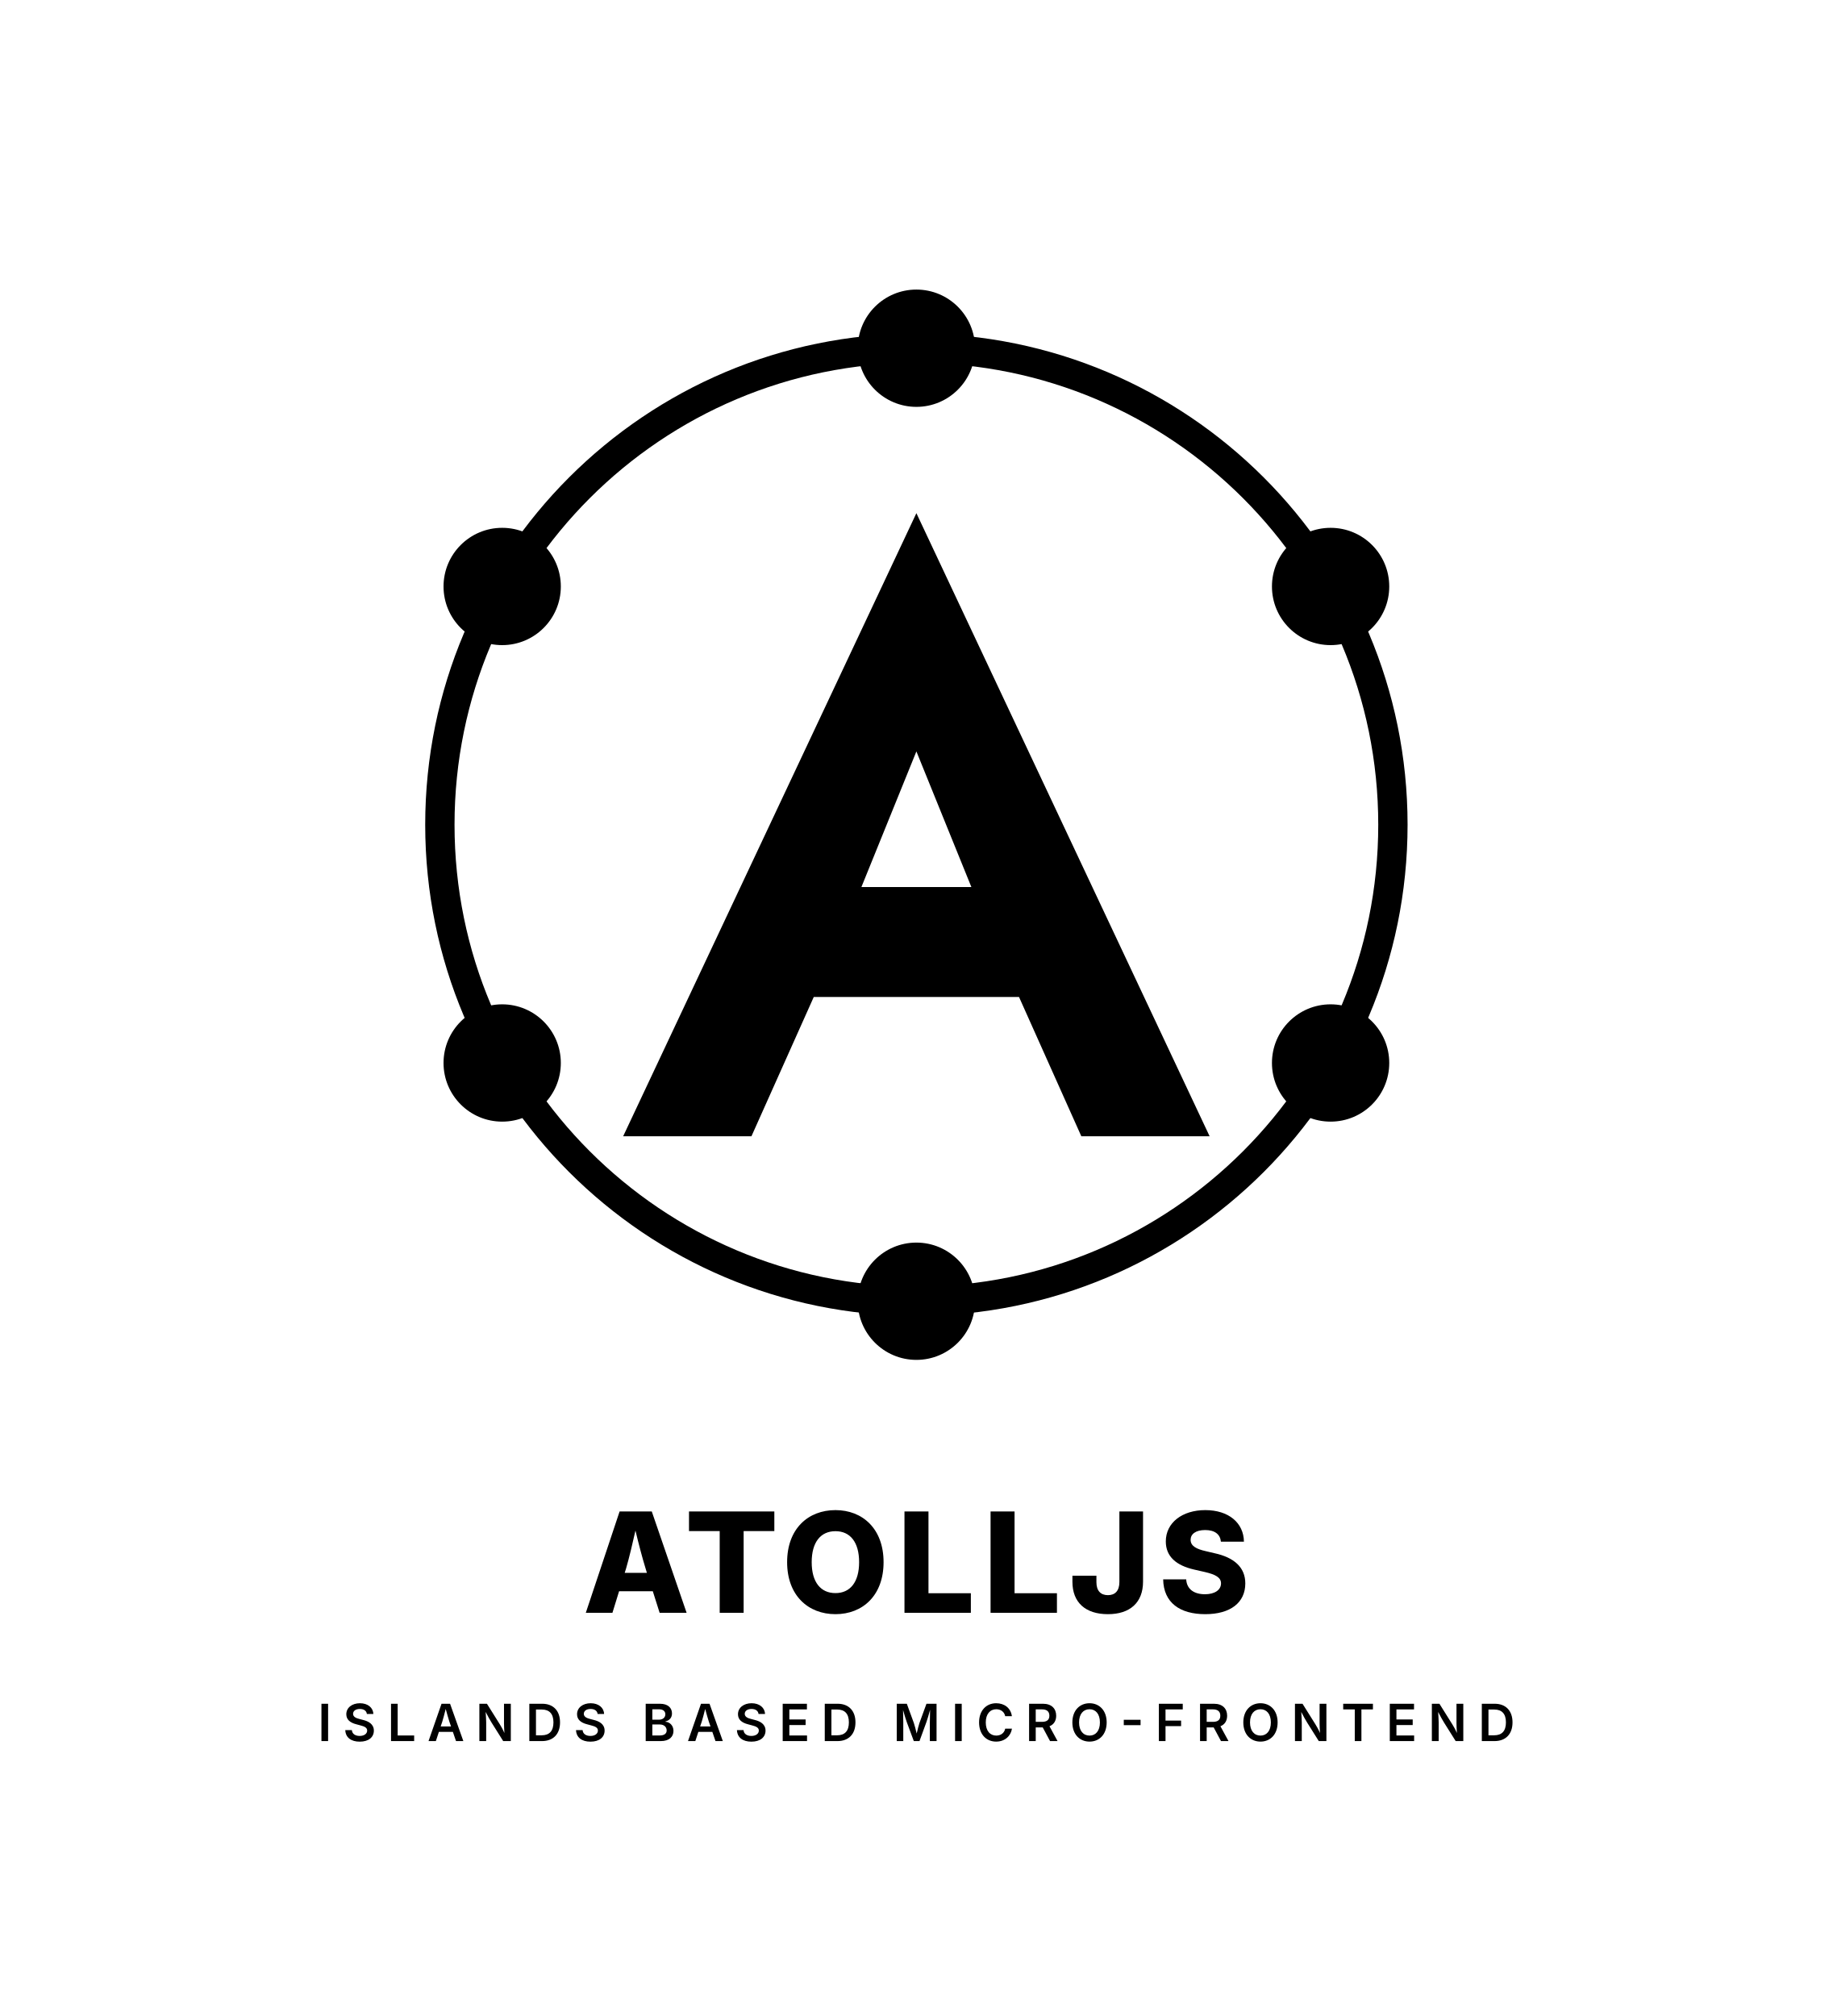
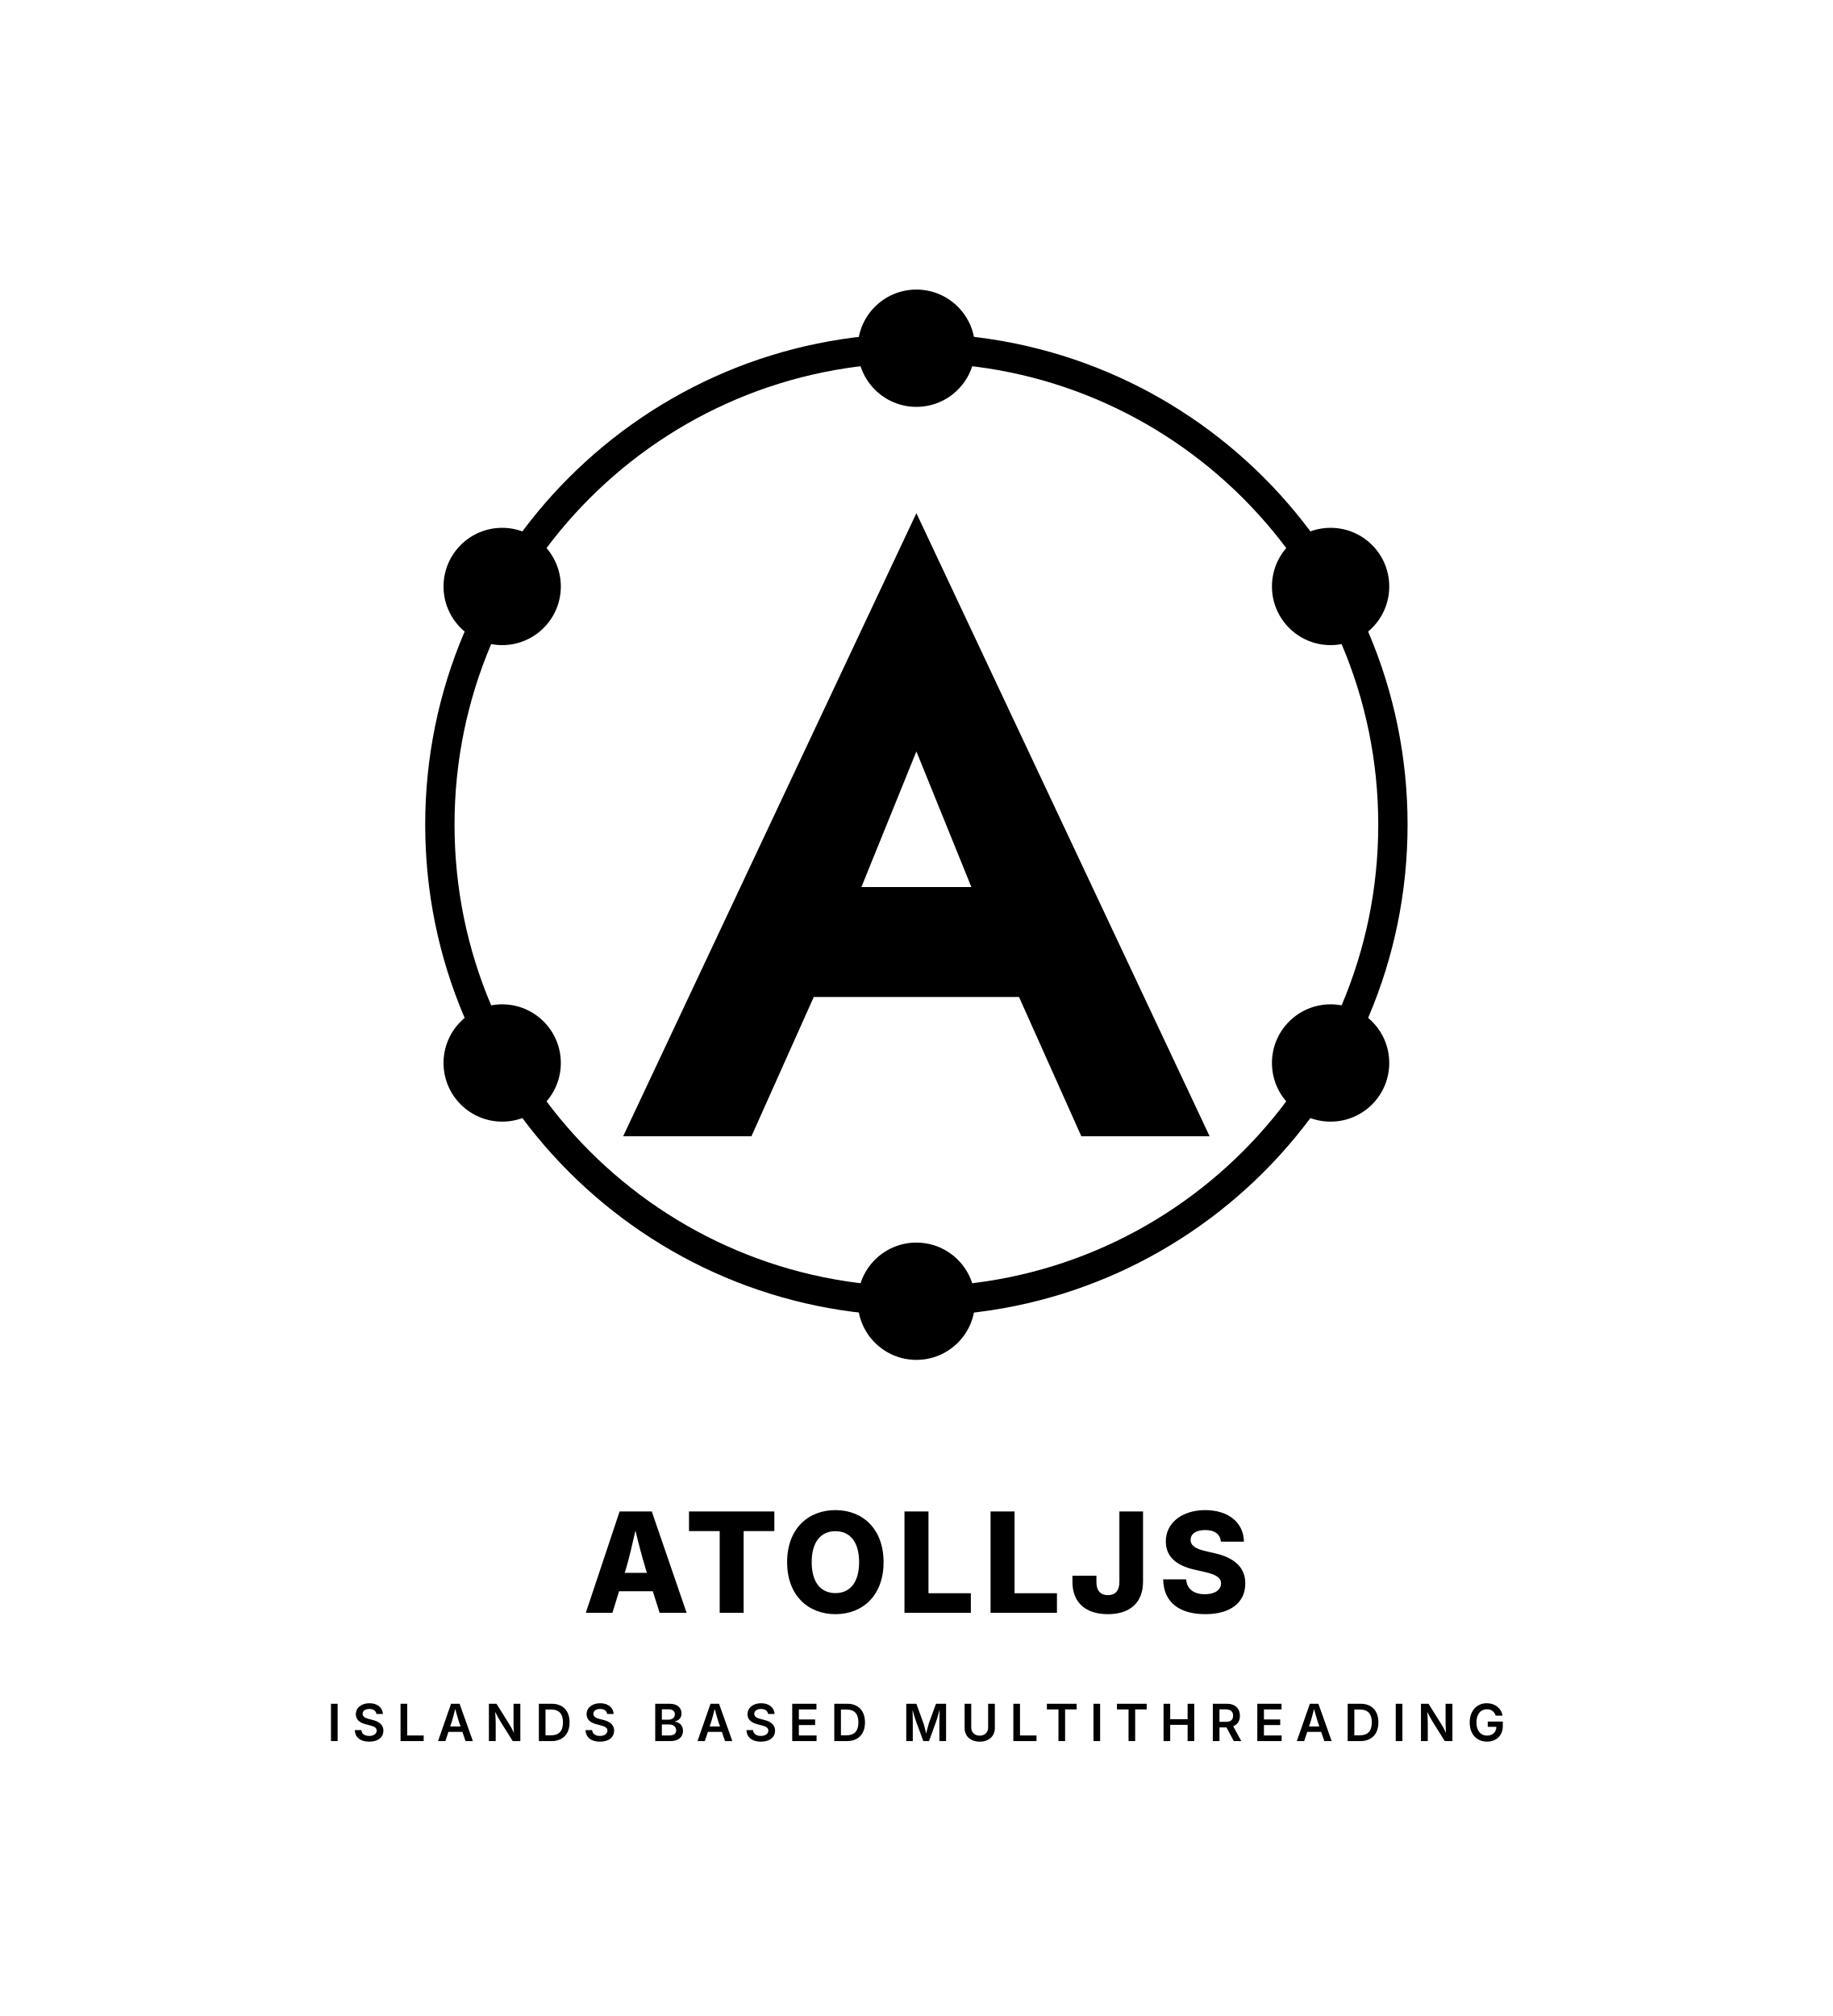
<svg xmlns="http://www.w3.org/2000/svg" viewBox="0 0 500 550" width="100%" height="100%">
  <path d="M 250 140 L 170 310 H 205 L 222 272 H 278 L 295 310 H 330 Z M 235 242 L 250 205 L 265 242 Z" fill="#000000" />
  <circle cx="250" cy="225" r="130" fill="none" stroke="#000000" stroke-width="8" />
  <circle cx="250" cy="95" r="16" fill="#000000" />
  <circle cx="363" cy="160" r="16" fill="#000000" />
  <circle cx="363" cy="290" r="16" fill="#000000" />
  <circle cx="250" cy="355" r="16" fill="#000000" />
  <circle cx="137" cy="290" r="16" fill="#000000" />
  <circle cx="137" cy="160" r="16" fill="#000000" />
  <text x="250" y="440" font-family="system-ui, -apple-system, sans-serif" font-weight="800" font-size="38" fill="#000000" text-anchor="middle" letter-spacing="2">ATOLLJS</text>
-   <text x="250" y="475" font-family="system-ui, -apple-system, sans-serif" font-weight="600" font-size="14" fill="#000000" text-anchor="middle" letter-spacing="3">ISLANDS BASED MICRO-FRONTEND</text>
+   <text x="250" y="475" font-family="system-ui, -apple-system, sans-serif" font-weight="600" font-size="14" fill="#000000" text-anchor="middle" letter-spacing="3">ISLANDS BASED MULTITHREADING</text>
</svg>
